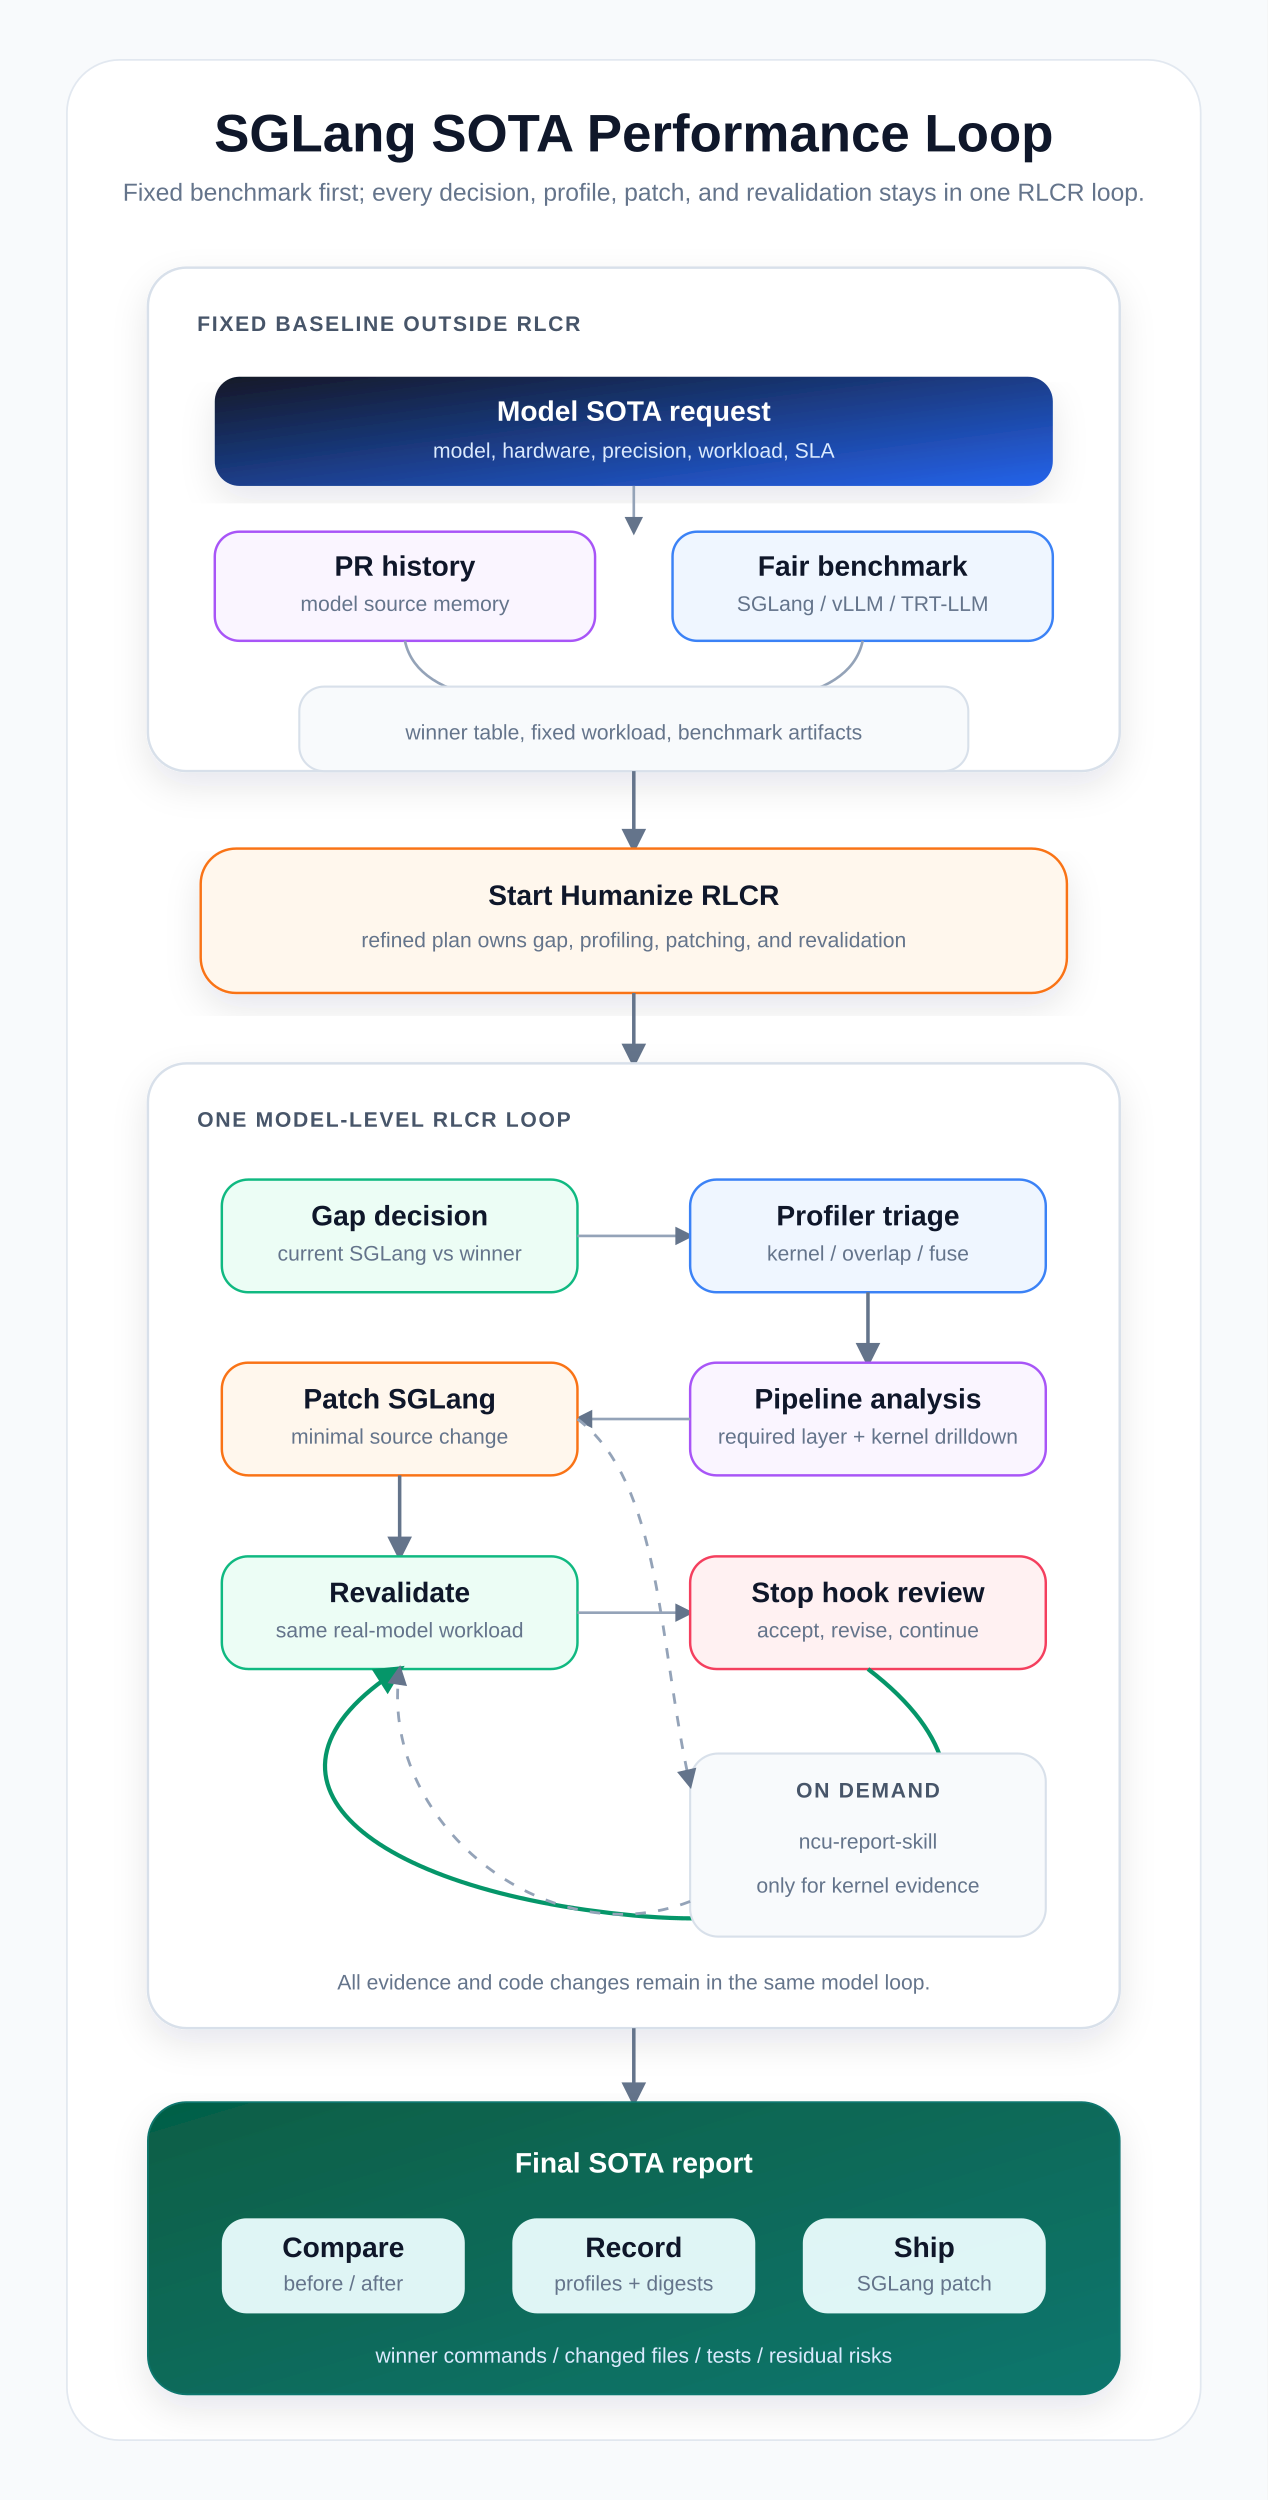
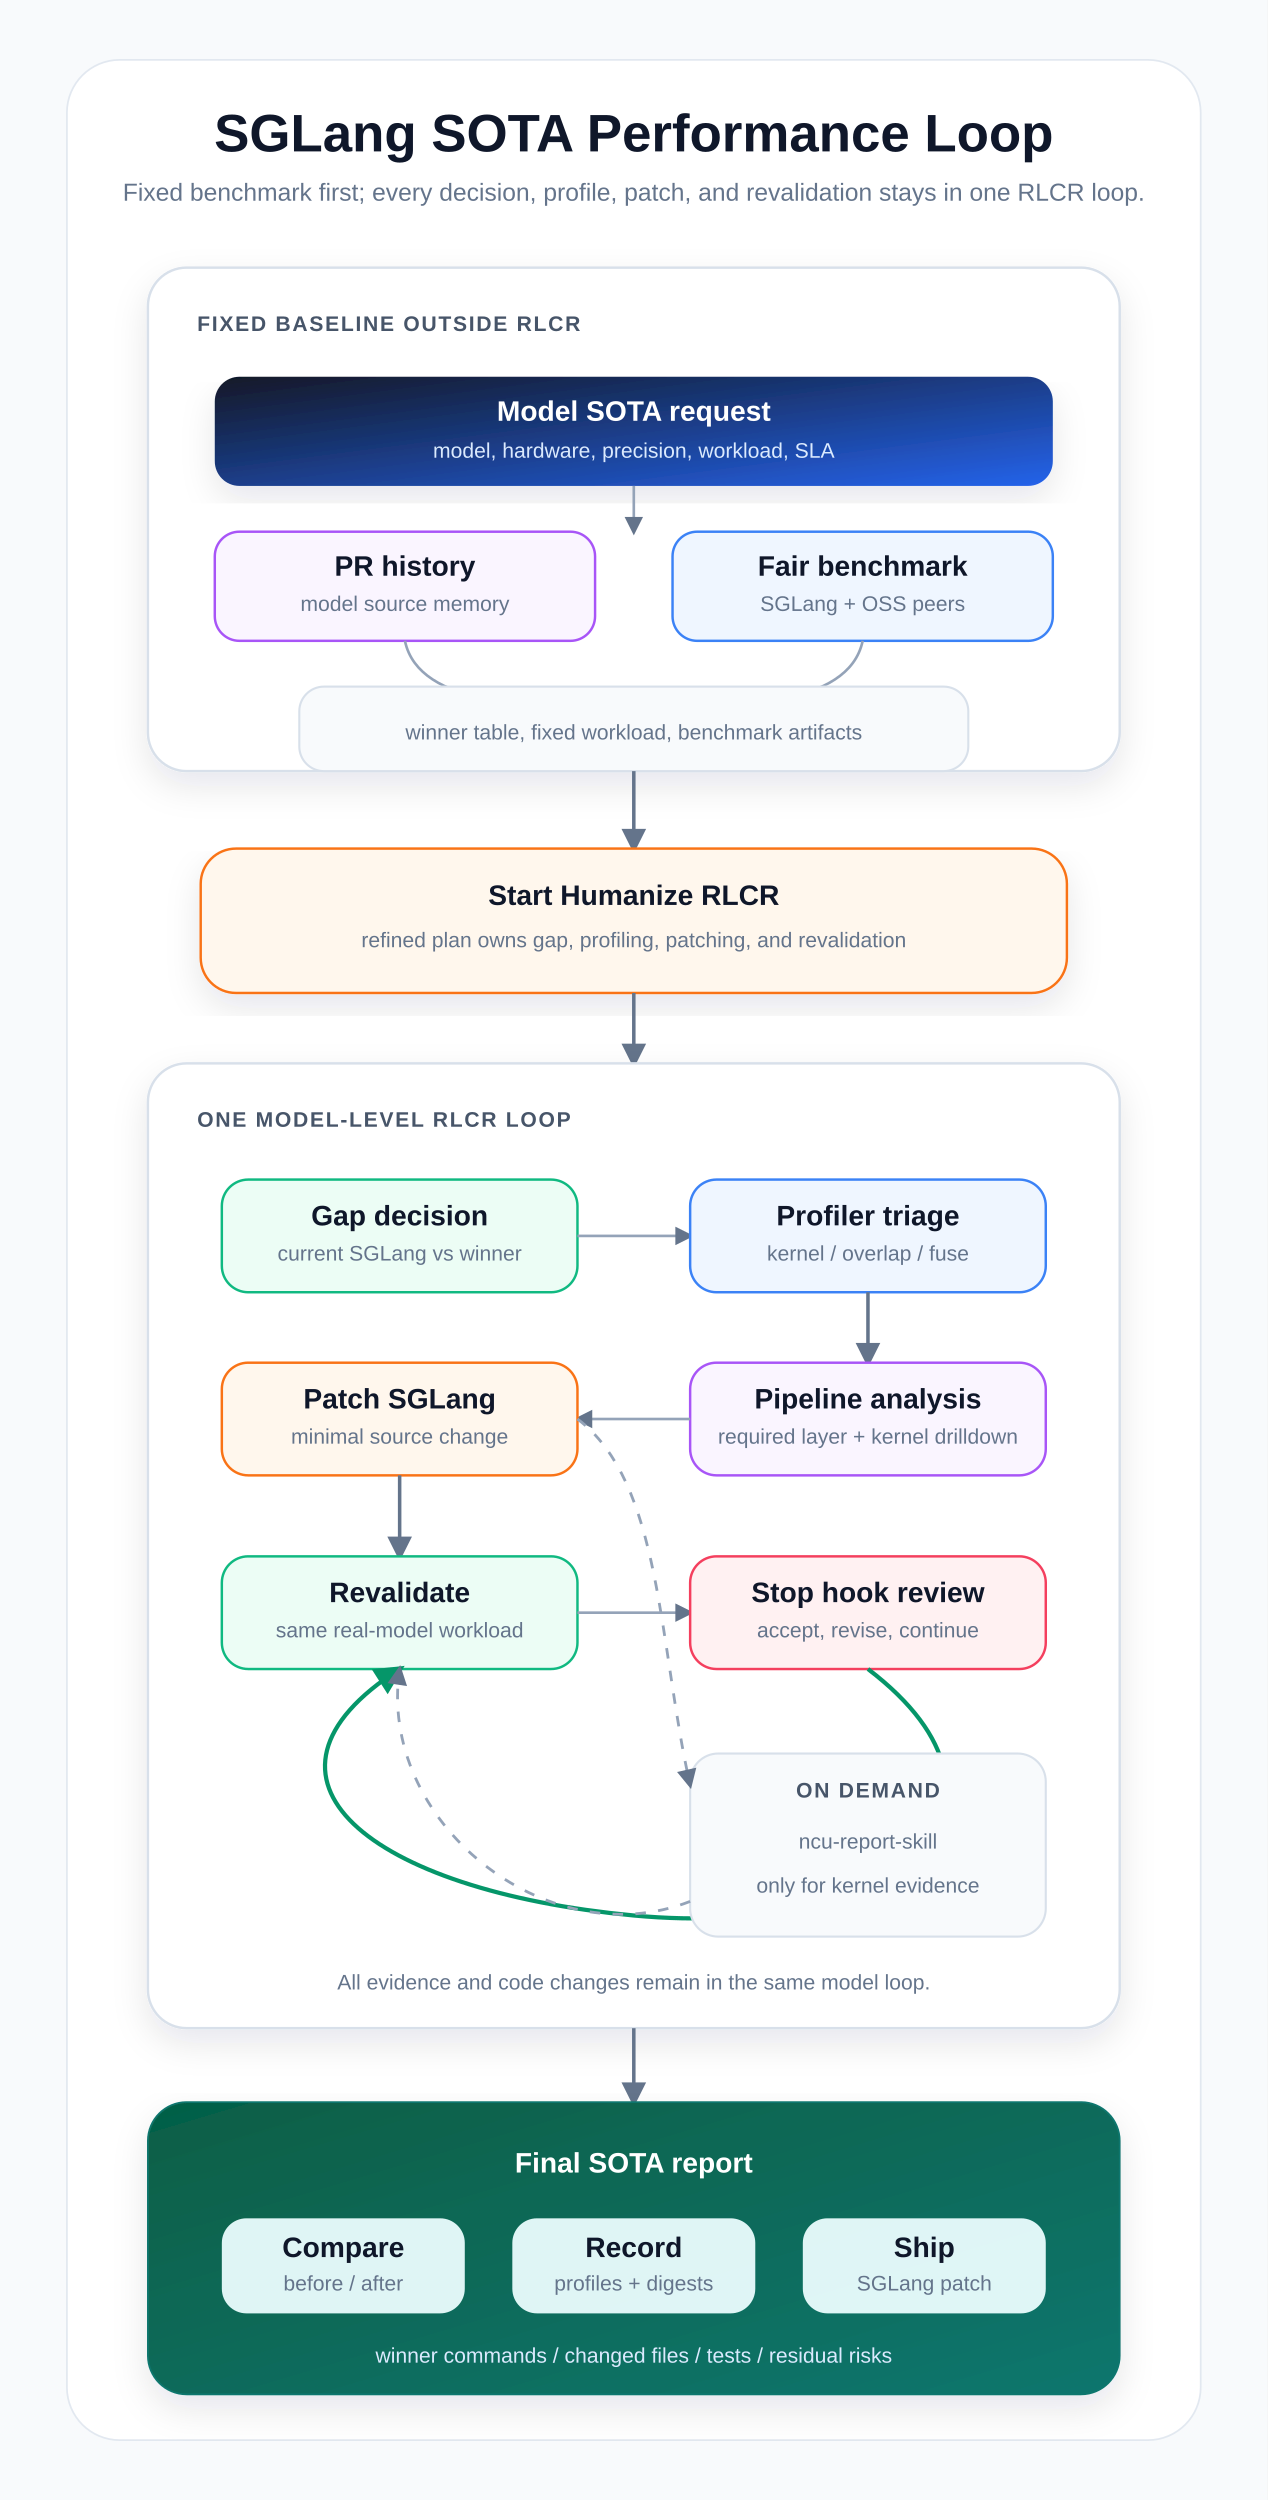
<svg xmlns="http://www.w3.org/2000/svg" width="720" height="1420" viewBox="0 0 720 1420" role="img" aria-labelledby="title desc">
  <defs>
    <linearGradient id="hero" x1="0" y1="0" x2="1" y2="1">
      <stop offset="0%" stop-color="#111827" />
      <stop offset="100%" stop-color="#2563eb" />
    </linearGradient>
    <linearGradient id="green" x1="0" y1="0" x2="1" y2="1">
      <stop offset="0%" stop-color="#065f46" />
      <stop offset="100%" stop-color="#0f766e" />
    </linearGradient>
    <filter id="shadow" x="-8%" y="-8%" width="116%" height="124%">
      <feDropShadow dx="0" dy="8" stdDeviation="10" flood-color="#0f172a" flood-opacity="0.10" />
    </filter>
    <marker id="arrow" viewBox="0 0 10 10" refX="8" refY="5" markerWidth="7" markerHeight="7" orient="auto-start-reverse">
      <path d="M 0 0 L 10 5 L 0 10 z" fill="#64748b" />
    </marker>
    <marker id="arrowGreen" viewBox="0 0 10 10" refX="8" refY="5" markerWidth="7" markerHeight="7" orient="auto-start-reverse">
      <path d="M 0 0 L 10 5 L 0 10 z" fill="#059669" />
    </marker>
    <style>
      text { font-family: Arial, Helvetica, sans-serif; }
      .bg { fill: #f8fafc; }
      .panel { fill: #ffffff; stroke: #d8e0ea; stroke-width: 1.4; filter: url(#shadow); }
      .card { fill: #ffffff; stroke: #cbd5e1; stroke-width: 1.3; filter: url(#shadow); }
      .soft { fill: #f8fafc; stroke: #d8e0ea; stroke-width: 1.2; }
      .blue { fill: #eff6ff; stroke: #3b82f6; stroke-width: 1.4; }
      .amber { fill: #fff7ed; stroke: #f97316; stroke-width: 1.4; }
      .purple { fill: #faf5ff; stroke: #a855f7; stroke-width: 1.4; }
      .mint { fill: #ecfdf5; stroke: #10b981; stroke-width: 1.4; }
      .rose { fill: #fff1f2; stroke: #f43f5e; stroke-width: 1.4; }
      .title { font-size: 30px; font-weight: 800; fill: #0f172a; letter-spacing: 0; }
      .subtitle { font-size: 14px; font-weight: 500; fill: #64748b; }
      .section { font-size: 12px; font-weight: 800; fill: #475569; letter-spacing: 0.08em; }
      .label { font-size: 16px; font-weight: 800; fill: #0f172a; letter-spacing: 0; }
      .small { font-size: 12px; font-weight: 500; fill: #64748b; }
      .white { fill: #ffffff; }
      .whiteSub { fill: #dbeafe; }
      .line { fill: none; stroke: #64748b; stroke-width: 2; marker-end: url(#arrow); }
      .lineSoft { fill: none; stroke: #94a3b8; stroke-width: 1.5; marker-end: url(#arrow); }
      .loop { fill: none; stroke: #059669; stroke-width: 2.4; marker-end: url(#arrowGreen); }
      .dash { fill: none; stroke: #94a3b8; stroke-width: 1.6; stroke-dasharray: 6 7; marker-end: url(#arrow); }
    </style>
  </defs>
  <rect width="720" height="1420" class="bg" />
  <rect x="38" y="34" width="644" height="1352" rx="30" fill="#ffffff" stroke="#e2e8f0" />
  <text x="360" y="86" text-anchor="middle" class="title">SGLang SOTA Performance Loop</text>
  <text x="360" y="114" text-anchor="middle" class="subtitle">Fixed benchmark first; every decision, profile, patch, and revalidation stays in one RLCR loop.</text>
  <rect x="84" y="152" width="552" height="286" rx="22" class="panel" />
  <text x="112" y="188" class="section">FIXED BASELINE OUTSIDE RLCR</text>
  <rect x="122" y="214" width="476" height="62" rx="14" fill="url(#hero)" filter="url(#shadow)" />
  <text x="360" y="239" text-anchor="middle" class="label white">Model SOTA request</text>
  <text x="360" y="260" text-anchor="middle" class="small whiteSub">model, hardware, precision, workload, SLA</text>
  <path d="M 360 276 L 360 302" class="lineSoft" />
  <rect x="122" y="302" width="216" height="62" rx="14" class="purple" />
  <text x="230" y="327" text-anchor="middle" class="label">PR history</text>
  <text x="230" y="347" text-anchor="middle" class="small">model source memory</text>
  <rect x="382" y="302" width="216" height="62" rx="14" class="blue" />
  <text x="490" y="327" text-anchor="middle" class="label">Fair benchmark</text>
-   <text x="490" y="347" text-anchor="middle" class="small">SGLang / vLLM / TRT-LLM</text>
+   <text x="490" y="347" text-anchor="middle" class="small">SGLang + OSS peers</text>
  <path d="M 230 364 C 238 402 304 402 360 402" class="lineSoft" />
  <path d="M 490 364 C 482 402 416 402 360 402" class="lineSoft" />
  <rect x="170" y="390" width="380" height="48" rx="14" class="soft" />
  <text x="360" y="420" text-anchor="middle" class="small">winner table, fixed workload, benchmark artifacts</text>
  <path d="M 360 438 L 360 482" class="line" />
  <rect x="114" y="482" width="492" height="82" rx="20" class="amber" filter="url(#shadow)" />
  <text x="360" y="514" text-anchor="middle" class="label">Start Humanize RLCR</text>
  <text x="360" y="538" text-anchor="middle" class="small">refined plan owns gap, profiling, patching, and revalidation</text>
  <path d="M 360 564 L 360 604" class="line" />
  <rect x="84" y="604" width="552" height="548" rx="22" class="panel" />
  <text x="112" y="640" class="section">ONE MODEL-LEVEL RLCR LOOP</text>
  <rect x="126" y="670" width="202" height="64" rx="15" class="mint" />
  <text x="227" y="696" text-anchor="middle" class="label">Gap decision</text>
  <text x="227" y="716" text-anchor="middle" class="small">current SGLang vs winner</text>
  <path d="M 328 702 L 392 702" class="lineSoft" />
  <rect x="392" y="670" width="202" height="64" rx="15" class="blue" />
  <text x="493" y="696" text-anchor="middle" class="label">Profiler triage</text>
  <text x="493" y="716" text-anchor="middle" class="small">kernel / overlap / fuse</text>
  <path d="M 493 734 L 493 774" class="line" />
  <rect x="392" y="774" width="202" height="64" rx="15" class="purple" />
  <text x="493" y="800" text-anchor="middle" class="label">Pipeline analysis</text>
  <text x="493" y="820" text-anchor="middle" class="small">required layer + kernel drilldown</text>
  <path d="M 392 806 L 328 806" class="lineSoft" />
  <rect x="126" y="774" width="202" height="64" rx="15" class="amber" />
  <text x="227" y="800" text-anchor="middle" class="label">Patch SGLang</text>
  <text x="227" y="820" text-anchor="middle" class="small">minimal source change</text>
  <path d="M 227 838 L 227 884" class="line" />
  <rect x="126" y="884" width="202" height="64" rx="15" class="mint" />
  <text x="227" y="910" text-anchor="middle" class="label">Revalidate</text>
  <text x="227" y="930" text-anchor="middle" class="small">same real-model workload</text>
  <path d="M 328 916 L 392 916" class="lineSoft" />
  <rect x="392" y="884" width="202" height="64" rx="15" class="rose" />
  <text x="493" y="910" text-anchor="middle" class="label">Stop hook review</text>
  <text x="493" y="930" text-anchor="middle" class="small">accept, revise, continue</text>
  <path d="M 493 948 C 594 1025 510 1102 360 1088 C 210 1074 130 1010 227 948" class="loop" />
  <rect x="392" y="996" width="202" height="104" rx="16" class="soft" />
  <text x="493" y="1021" text-anchor="middle" class="section">ON DEMAND</text>
  <text x="493" y="1050" text-anchor="middle" class="small">ncu-report-skill</text>
  <text x="493" y="1075" text-anchor="middle" class="small">only for kernel evidence</text>
  <path d="M 328 806 C 376 842 374 934 392 1014" class="dash" />
  <path d="M 392 1080 C 310 1112 214 1034 227 948" class="dash" />
  <text x="360" y="1130" text-anchor="middle" class="small">All evidence and code changes remain in the same model loop.</text>
  <path d="M 360 1152 L 360 1194" class="line" />
  <rect x="84" y="1194" width="552" height="166" rx="22" fill="url(#green)" stroke="#0f766e" filter="url(#shadow)" />
  <text x="360" y="1234" text-anchor="middle" class="label white">Final SOTA report</text>
  <rect x="126" y="1260" width="138" height="54" rx="14" fill="#ecfeff" opacity="0.94" />
  <text x="195" y="1282" text-anchor="middle" class="label">Compare</text>
  <text x="195" y="1301" text-anchor="middle" class="small">before / after</text>
  <rect x="291" y="1260" width="138" height="54" rx="14" fill="#ecfeff" opacity="0.94" />
  <text x="360" y="1282" text-anchor="middle" class="label">Record</text>
  <text x="360" y="1301" text-anchor="middle" class="small">profiles + digests</text>
  <rect x="456" y="1260" width="138" height="54" rx="14" fill="#ecfeff" opacity="0.94" />
  <text x="525" y="1282" text-anchor="middle" class="label">Ship</text>
  <text x="525" y="1301" text-anchor="middle" class="small">SGLang patch</text>
  <text x="360" y="1342" text-anchor="middle" class="small whiteSub">winner commands / changed files / tests / residual risks</text>
</svg>
